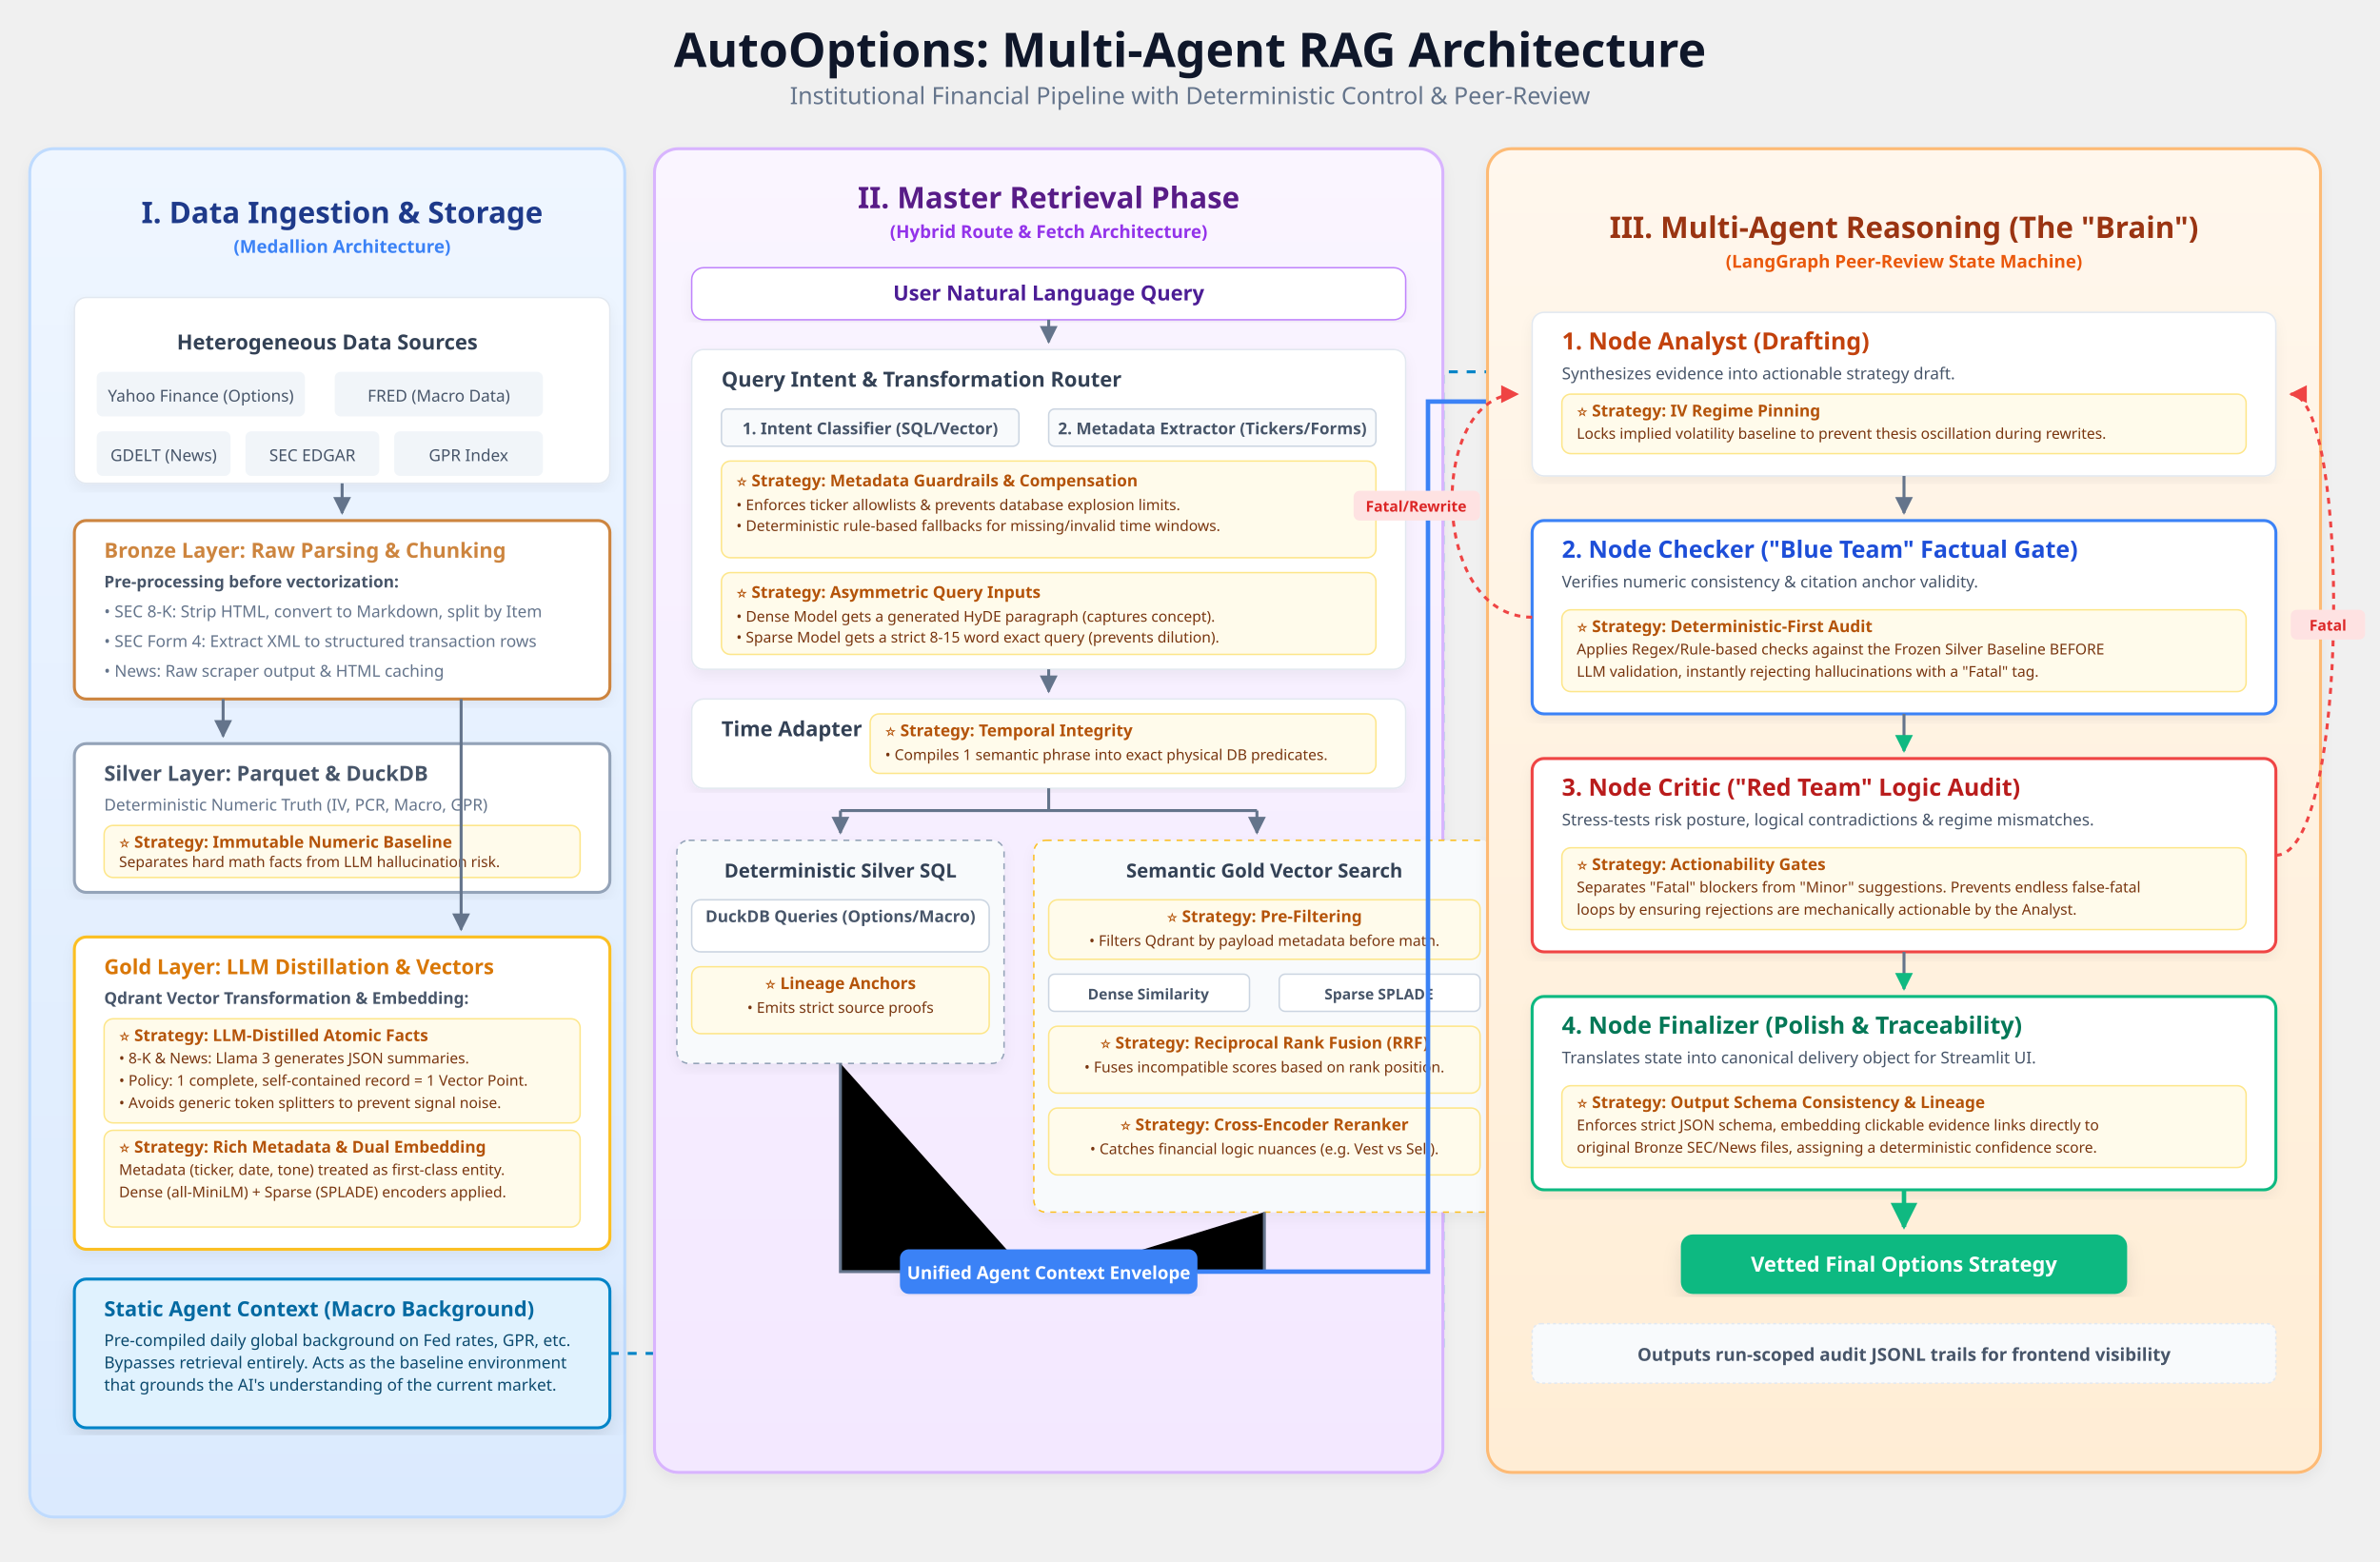
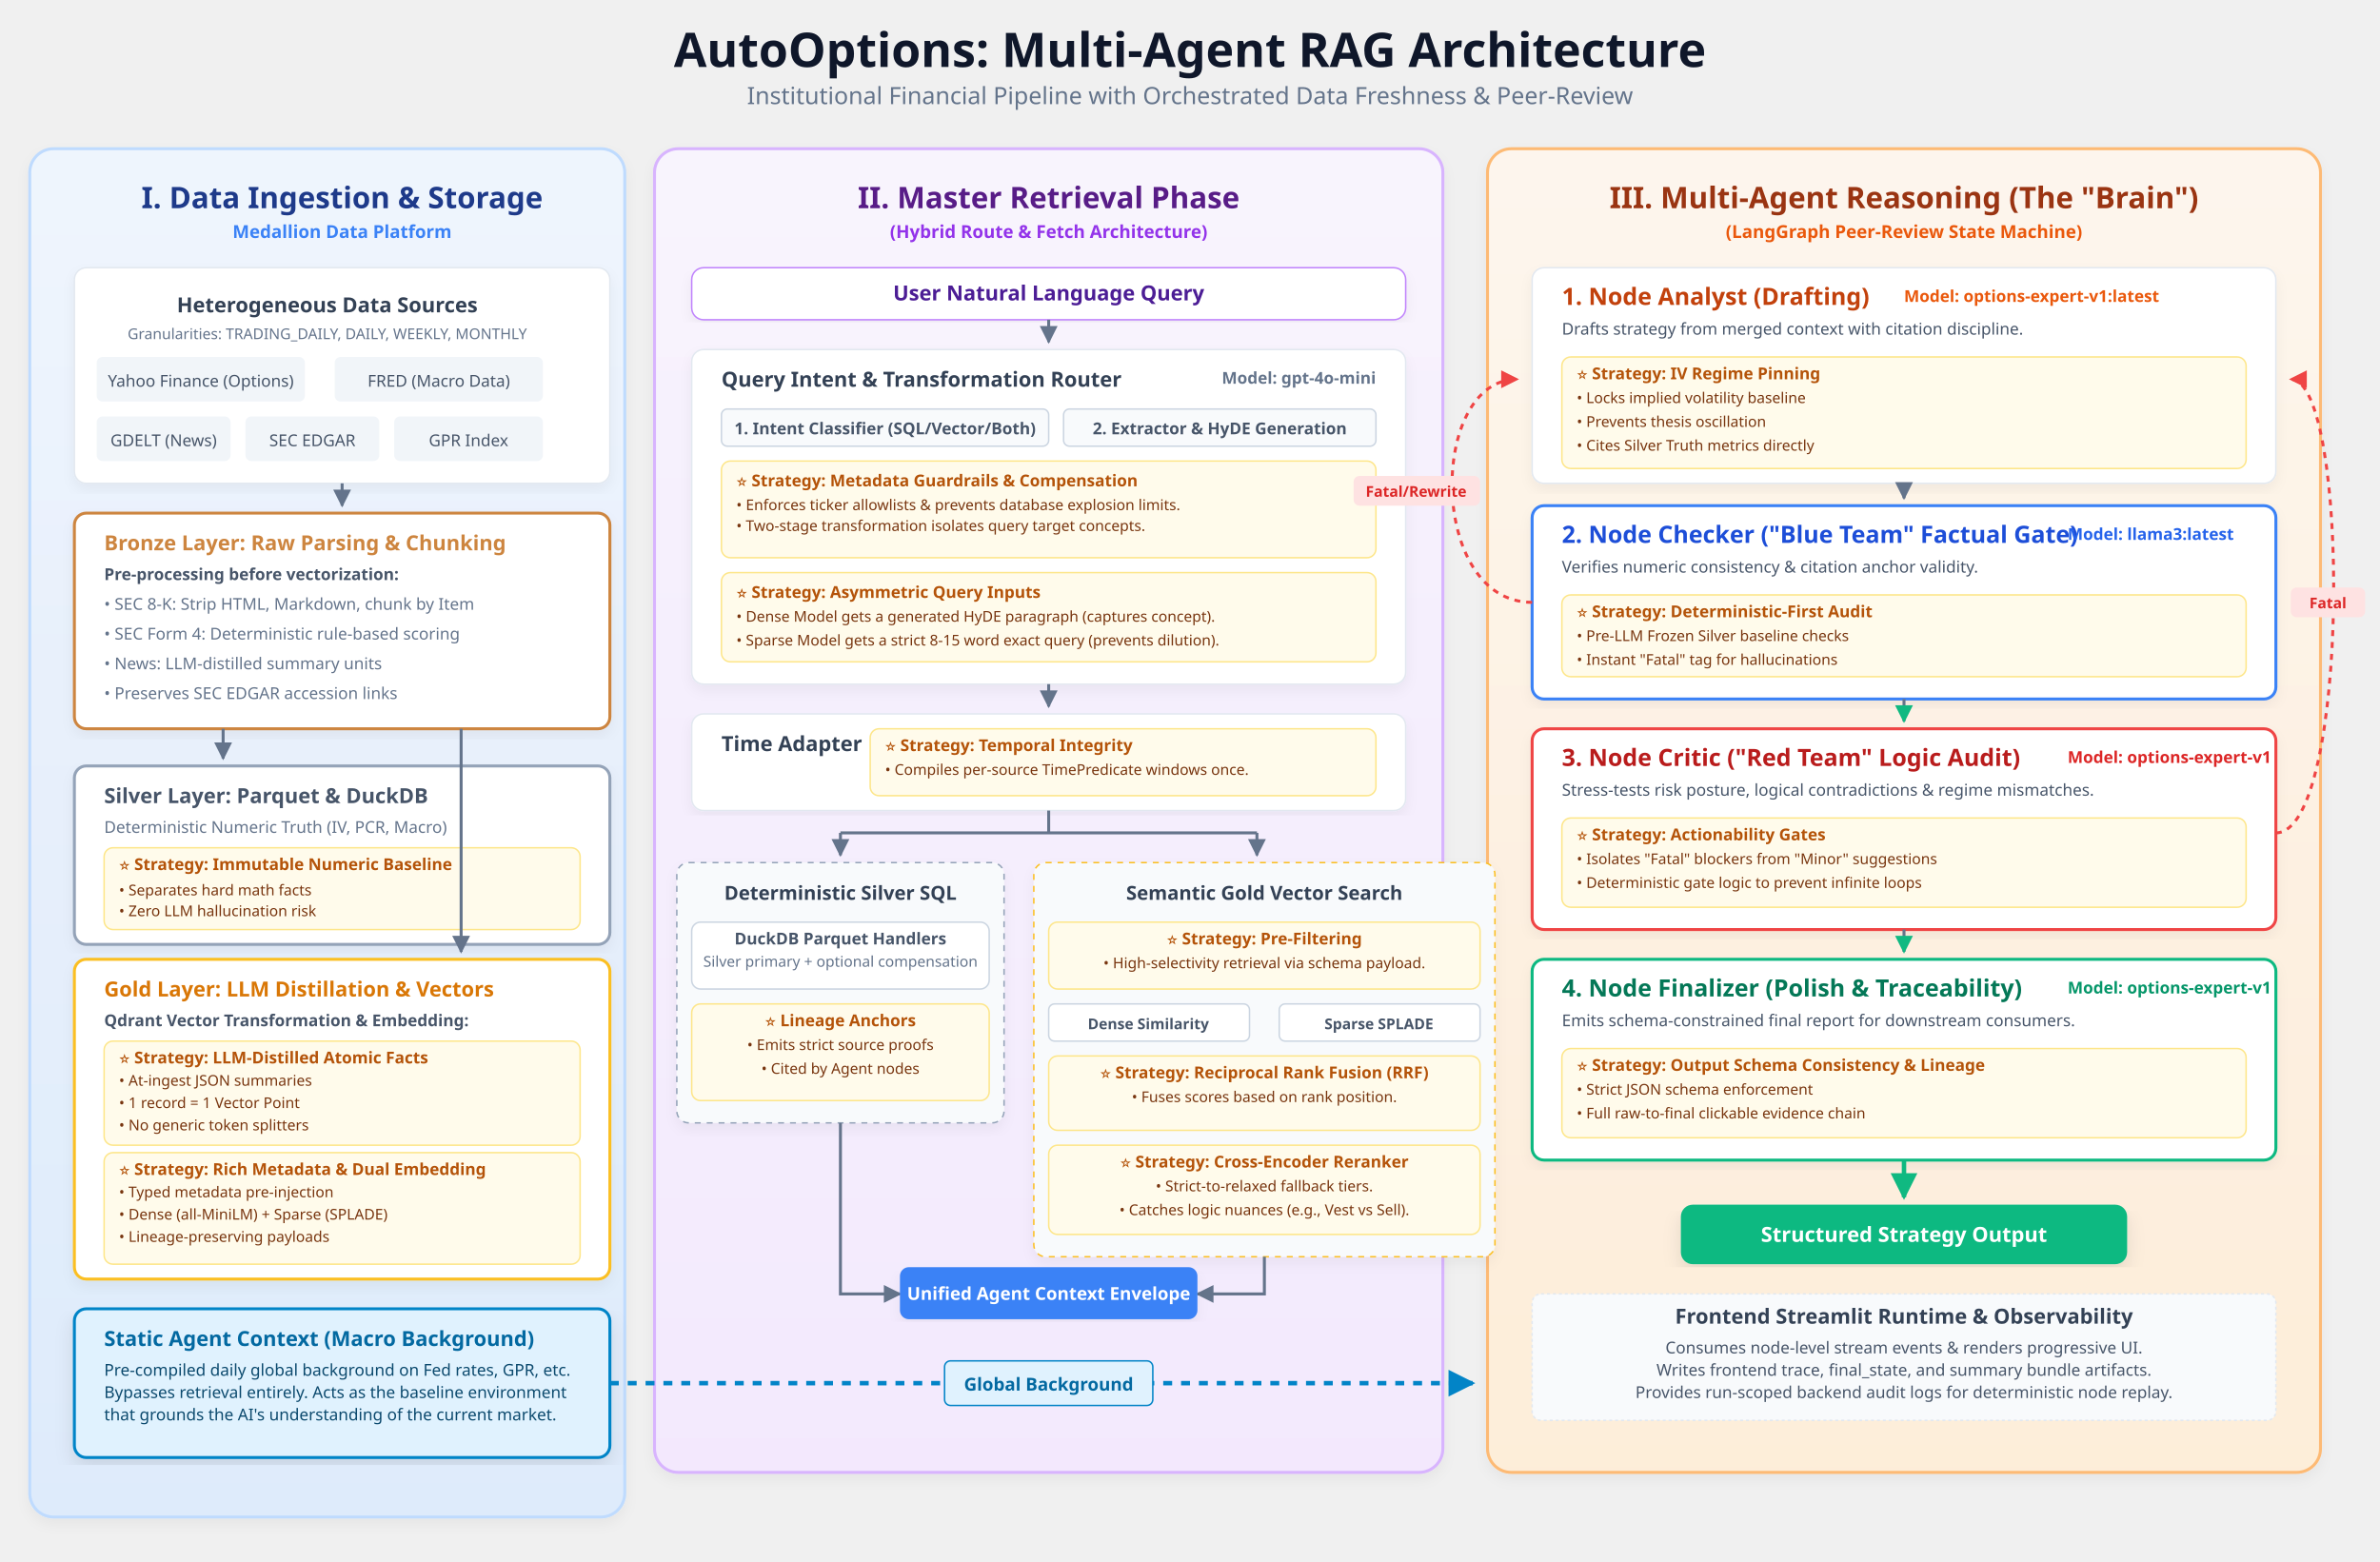
<svg xmlns="http://www.w3.org/2000/svg" viewBox="0 0 1600 1050" style="background-color: #f8fafc; font-family: 'Segoe UI', system-ui, sans-serif;">
  <defs>
    <marker id="arrow" viewBox="0 0 10 10" refX="9" refY="5" markerWidth="6" markerHeight="6" orient="auto-start-reverse">
      <path d="M 0 0 L 10 5 L 0 10 z" fill="#64748b" />
    </marker>
    <marker id="arrow-green" viewBox="0 0 10 10" refX="9" refY="5" markerWidth="6" markerHeight="6" orient="auto-start-reverse">
      <path d="M 0 0 L 10 5 L 0 10 z" fill="#10b981" />
    </marker>
    <marker id="arrow-red" viewBox="0 0 10 10" refX="9" refY="5" markerWidth="6" markerHeight="6" orient="auto-start-reverse">
      <path d="M 0 0 L 10 5 L 0 10 z" fill="#ef4444" />
    </marker>
    <marker id="arrow-blue" viewBox="0 0 10 10" refX="9" refY="5" markerWidth="6" markerHeight="6" orient="auto-start-reverse">
      <path d="M 0 0 L 10 5 L 0 10 z" fill="#3b82f6" />
    </marker>
    <marker id="arrow-macro" viewBox="0 0 10 10" refX="9" refY="5" markerWidth="6" markerHeight="6" orient="auto-start-reverse">
      <path d="M 0 0 L 10 5 L 0 10 z" fill="#0284c7" />
    </marker>
    <filter id="shadow" x="-5%" y="-5%" width="110%" height="110%">
      <feDropShadow dx="0" dy="4" stdDeviation="4" flood-opacity="0.05" />
    </filter>
    <filter id="shadow-heavy" x="-5%" y="-5%" width="110%" height="110%">
      <feDropShadow dx="0" dy="6" stdDeviation="6" flood-opacity="0.1" />
    </filter>
    <linearGradient id="bg-data" x1="0" y1="0" x2="0" y2="1">
      <stop offset="0%" stop-color="#eff6ff" />
      <stop offset="100%" stop-color="#dbeafe" />
    </linearGradient>
    <linearGradient id="bg-retrieval" x1="0" y1="0" x2="0" y2="1">
      <stop offset="0%" stop-color="#faf5ff" />
      <stop offset="100%" stop-color="#f3e8ff" />
    </linearGradient>
    <linearGradient id="bg-agent" x1="0" y1="0" x2="0" y2="1">
      <stop offset="0%" stop-color="#fff7ed" />
      <stop offset="100%" stop-color="#ffedd5" />
    </linearGradient>
  </defs>
-   <text x="800" y="45" font-size="32" font-weight="800" fill="#0f172a" text-anchor="middle">AutoOptions: Multi-Agent RAG Architecture</text>
-   <text x="800" y="70" font-size="16" font-weight="500" fill="#64748b" text-anchor="middle">Institutional Financial Pipeline with Deterministic Control &amp; Peer-Review</text>
-   <rect x="20" y="100" width="400" height="920" rx="16" fill="url(#bg-data)" stroke="#bfdbfe" stroke-width="2" filter="url(#shadow)" />
-   <text x="230" y="150" font-size="20" font-weight="700" fill="#1e3a8a" text-anchor="middle">I. Data Ingestion &amp; Storage</text>
-   <text x="230" y="170" font-size="12" font-weight="600" fill="#3b82f6" text-anchor="middle">(Medallion Architecture)</text>
-   <rect x="50" y="200" width="360" height="125" rx="8" fill="#ffffff" stroke="#e2e8f0" filter="url(#shadow)" />
-   <text x="220" y="235" font-size="14" font-weight="700" fill="#334155" text-anchor="middle">Heterogeneous Data Sources</text>
-   <rect x="65" y="250" width="140" height="30" rx="4" fill="#f1f5f9" />
-   <text x="135" y="270" font-size="11" fill="#475569" text-anchor="middle">Yahoo Finance (Options)</text>
-   <rect x="225" y="250" width="140" height="30" rx="4" fill="#f1f5f9" />
-   <text x="295" y="270" font-size="11" fill="#475569" text-anchor="middle">FRED (Macro Data)</text>
-   <rect x="65" y="290" width="90" height="30" rx="4" fill="#f1f5f9" />
-   <text x="110" y="310" font-size="11" fill="#475569" text-anchor="middle">GDELT (News)</text>
-   <rect x="165" y="290" width="90" height="30" rx="4" fill="#f1f5f9" />
-   <text x="210" y="310" font-size="11" fill="#475569" text-anchor="middle">SEC EDGAR</text>
-   <rect x="265" y="290" width="100" height="30" rx="4" fill="#f1f5f9" />
-   <text x="315" y="310" font-size="11" fill="#475569" text-anchor="middle">GPR Index</text>
-   <path d="M 230 325 L 230 345" stroke="#64748b" stroke-width="2" marker-end="url(#arrow)" />
-   <rect x="50" y="350" width="360" height="120" rx="8" fill="#ffffff" stroke="#cd853f" stroke-width="2" filter="url(#shadow)" />
-   <text x="70" y="375" font-size="14" font-weight="700" fill="#cd853f">Bronze Layer: Raw Parsing &amp; Chunking</text>
-   <text x="70" y="395" font-size="11" fill="#475569" font-weight="600">Pre-processing before vectorization:</text>
-   <text x="70" y="415" font-size="11" fill="#64748b">• SEC 8-K: Strip HTML, convert to Markdown, split by Item</text>
-   <text x="70" y="435" font-size="11" fill="#64748b">• SEC Form 4: Extract XML to structured transaction rows</text>
-   <text x="70" y="455" font-size="11" fill="#64748b">• News: Raw scraper output &amp; HTML caching</text>
-   <path d="M 150 470 L 150 495" stroke="#64748b" stroke-width="2" marker-end="url(#arrow)" />
-   <rect x="50" y="500" width="360" height="100" rx="8" fill="#ffffff" stroke="#94a3b8" stroke-width="2" filter="url(#shadow)" />
-   <text x="70" y="525" font-size="14" font-weight="700" fill="#475569">Silver Layer: Parquet &amp; DuckDB</text>
-   <text x="70" y="545" font-size="11" fill="#64748b">Deterministic Numeric Truth (IV, PCR, Macro, GPR)</text>
-   <rect x="70" y="555" width="320" height="35" rx="6" fill="#fffbeb" stroke="#fde68a" />
-   <text x="80" y="570" font-size="11" font-weight="700" fill="#b45309">⭐ Strategy: Immutable Numeric Baseline</text>
-   <text x="80" y="583" font-size="10" fill="#78350f">Separates hard math facts from LLM hallucination risk.</text>
-   <path d="M 310 470 L 310 625" stroke="#64748b" stroke-width="2" marker-end="url(#arrow)" />
-   <rect x="50" y="630" width="360" height="210" rx="8" fill="#ffffff" stroke="#fbbf24" stroke-width="2" filter="url(#shadow)" />
-   <text x="70" y="655" font-size="14" font-weight="700" fill="#d97706">Gold Layer: LLM Distillation &amp; Vectors</text>
-   <text x="70" y="675" font-size="11" fill="#475569" font-weight="600">Qdrant Vector Transformation &amp; Embedding:</text>
-   <rect x="70" y="685" width="320" height="70" rx="6" fill="#fffbeb" stroke="#fde68a" />
-   <text x="80" y="700" font-size="11" font-weight="700" fill="#b45309">⭐ Strategy: LLM-Distilled Atomic Facts</text>
-   <text x="80" y="715" font-size="10" fill="#78350f">• 8-K &amp; News: Llama 3 generates JSON summaries.</text>
-   <text x="80" y="730" font-size="10" fill="#78350f">• Policy: 1 complete, self-contained record = 1 Vector Point.</text>
-   <text x="80" y="745" font-size="10" fill="#78350f">• Avoids generic token splitters to prevent signal noise.</text>
-   <rect x="70" y="760" width="320" height="65" rx="6" fill="#fffbeb" stroke="#fde68a" />
-   <text x="80" y="775" font-size="11" font-weight="700" fill="#b45309">⭐ Strategy: Rich Metadata &amp; Dual Embedding</text>
-   <text x="80" y="790" font-size="10" fill="#78350f">Metadata (ticker, date, tone) treated as first-class entity.</text>
-   <text x="80" y="805" font-size="10" fill="#78350f">Dense (all-MiniLM) + Sparse (SPLADE) encoders applied.</text>
-   <rect x="50" y="860" width="360" height="100" rx="8" fill="#e0f2fe" stroke="#0284c7" stroke-width="2" filter="url(#shadow-heavy)" />
-   <text x="70" y="885" font-size="14" font-weight="800" fill="#0369a1">Static Agent Context (Macro Background)</text>
-   <text x="70" y="905" font-size="11" fill="#0c4a6e">Pre-compiled daily global background on Fed rates, GPR, etc.</text>
-   <text x="70" y="920" font-size="11" fill="#0c4a6e">Bypasses retrieval entirely. Acts as the baseline environment</text>
-   <text x="70" y="935" font-size="11" fill="#0c4a6e">that grounds the AI's understanding of the current market.</text>
-   <path d="M 410 910 L 970 910 L 970 250 L 1020 250" fill="none" stroke="#0284c7" stroke-width="2" stroke-dasharray="6" marker-end="url(#arrow-macro)" />
-   <rect x="440" y="100" width="530" height="890" rx="16" fill="url(#bg-retrieval)" stroke="#d8b4fe" stroke-width="2" filter="url(#shadow)" />
-   <text x="705" y="140" font-size="20" font-weight="700" fill="#581c87" text-anchor="middle">II. Master Retrieval Phase</text>
-   <text x="705" y="160" font-size="12" font-weight="600" fill="#9333ea" text-anchor="middle">(Hybrid Route &amp; Fetch Architecture)</text>
-   <rect x="465" y="180" width="480" height="35" rx="8" fill="#ffffff" stroke="#c084fc" filter="url(#shadow)" />
-   <text x="705" y="202" font-size="14" font-weight="700" fill="#4c1d95" text-anchor="middle">User Natural Language Query</text>
-   <path d="M 705 215 L 705 230" stroke="#64748b" stroke-width="2" marker-end="url(#arrow)" />
-   <rect x="465" y="235" width="480" height="215" rx="8" fill="#ffffff" stroke="#e2e8f0" filter="url(#shadow)" />
-   <text x="485" y="260" font-size="14" font-weight="700" fill="#334155">Query Intent &amp; Transformation Router</text>
-   <rect x="485" y="275" width="200" height="25" rx="4" fill="#f8fafc" stroke="#cbd5e1" />
-   <text x="585" y="292" font-size="11" font-weight="600" fill="#475569" text-anchor="middle">1. Intent Classifier (SQL/Vector)</text>
-   <rect x="705" y="275" width="220" height="25" rx="4" fill="#f8fafc" stroke="#cbd5e1" />
-   <text x="815" y="292" font-size="11" font-weight="600" fill="#475569" text-anchor="middle">2. Metadata Extractor (Tickers/Forms)</text>
-   <rect x="485" y="310" width="440" height="65" rx="6" fill="#fffbeb" stroke="#fde68a" />
-   <text x="495" y="327" font-size="11" font-weight="700" fill="#b45309">⭐ Strategy: Metadata Guardrails &amp; Compensation</text>
-   <text x="495" y="343" font-size="10" fill="#78350f">• Enforces ticker allowlists &amp; prevents database explosion limits.</text>
-   <text x="495" y="357" font-size="10" fill="#78350f">• Deterministic rule-based fallbacks for missing/invalid time windows.</text>
-   <rect x="485" y="385" width="440" height="55" rx="6" fill="#fffbeb" stroke="#fde68a" />
-   <text x="495" y="402" font-size="11" font-weight="700" fill="#b45309">⭐ Strategy: Asymmetric Query Inputs</text>
-   <text x="495" y="418" font-size="10" fill="#78350f">• Dense Model gets a generated HyDE paragraph (captures concept).</text>
-   <text x="495" y="432" font-size="10" fill="#78350f">• Sparse Model gets a strict 8-15 word exact query (prevents dilution).</text>
-   <path d="M 705 450 L 705 465" stroke="#64748b" stroke-width="2" marker-end="url(#arrow)" />
-   <rect x="465" y="470" width="480" height="60" rx="8" fill="#ffffff" stroke="#e2e8f0" filter="url(#shadow)" />
-   <text x="485" y="495" font-size="14" font-weight="700" fill="#334155">Time Adapter</text>
-   <rect x="585" y="480" width="340" height="40" rx="6" fill="#fffbeb" stroke="#fde68a" />
-   <text x="595" y="495" font-size="11" font-weight="700" fill="#b45309">⭐ Strategy: Temporal Integrity</text>
-   <text x="595" y="511" font-size="10" fill="#78350f">• Compiles 1 semantic phrase into exact physical DB predicates.</text>
-   <path d="M 705 530 L 705 545" stroke="#64748b" stroke-width="2" />
-   <path d="M 565 545 L 845 545" stroke="#64748b" stroke-width="2" />
-   <path d="M 565 545 L 565 560" stroke="#64748b" stroke-width="2" marker-end="url(#arrow)" />
-   <path d="M 845 545 L 845 560" stroke="#64748b" stroke-width="2" marker-end="url(#arrow)" />
-   <rect x="455" y="565" width="220" height="150" rx="8" fill="#f8fafc" stroke="#94a3b8" stroke-dasharray="4" filter="url(#shadow)" />
-   <text x="565" y="590" font-size="13" font-weight="700" fill="#334155" text-anchor="middle">Deterministic Silver SQL</text>
-   <rect x="465" y="605" width="200" height="35" rx="6" fill="#ffffff" stroke="#cbd5e1" />
-   <text x="565" y="620" font-size="11" font-weight="600" fill="#475569" text-anchor="middle">DuckDB Queries (Options/Macro)</text>
-   <rect x="465" y="650" width="200" height="45" rx="6" fill="#fffbeb" stroke="#fde68a" />
-   <text x="565" y="665" font-size="11" font-weight="700" fill="#b45309" text-anchor="middle">⭐ Lineage Anchors</text>
-   <text x="565" y="681" font-size="10" fill="#78350f" text-anchor="middle">• Emits strict source proofs</text>
-   <rect x="695" y="565" width="310" height="250" rx="8" fill="#f8fafc" stroke="#fbbf24" stroke-dasharray="4" filter="url(#shadow)" />
-   <text x="850" y="590" font-size="13" font-weight="700" fill="#334155" text-anchor="middle">Semantic Gold Vector Search</text>
-   <rect x="705" y="605" width="290" height="40" rx="6" fill="#fffbeb" stroke="#fde68a" />
-   <text x="850" y="620" font-size="11" font-weight="700" fill="#b45309" text-anchor="middle">⭐ Strategy: Pre-Filtering</text>
-   <text x="850" y="636" font-size="10" fill="#78350f" text-anchor="middle">• Filters Qdrant by payload metadata before math.</text>
-   <rect x="705" y="655" width="135" height="25" rx="4" fill="#ffffff" stroke="#cbd5e1" />
-   <text x="772" y="672" font-size="10" font-weight="600" fill="#475569" text-anchor="middle">Dense Similarity</text>
-   <rect x="860" y="655" width="135" height="25" rx="4" fill="#ffffff" stroke="#cbd5e1" />
-   <text x="927" y="672" font-size="10" font-weight="600" fill="#475569" text-anchor="middle">Sparse SPLADE</text>
-   <rect x="705" y="690" width="290" height="45" rx="6" fill="#fffbeb" stroke="#fde68a" />
-   <text x="850" y="705" font-size="11" font-weight="700" fill="#b45309" text-anchor="middle">⭐ Strategy: Reciprocal Rank Fusion (RRF)</text>
-   <text x="850" y="721" font-size="10" fill="#78350f" text-anchor="middle">• Fuses incompatible scores based on rank position.</text>
-   <rect x="705" y="745" width="290" height="45" rx="6" fill="#fffbeb" stroke="#fde68a" />
-   <text x="850" y="760" font-size="11" font-weight="700" fill="#b45309" text-anchor="middle">⭐ Strategy: Cross-Encoder Reranker</text>
-   <text x="850" y="776" font-size="10" fill="#78350f" text-anchor="middle">• Catches financial logic nuances (e.g. Vest vs Sell).</text>
-   <path d="M 565 715 L 565 855 L 690 855" stroke="#64748b" stroke-width="2" marker-end="url(#arrow)" />
-   <path d="M 850 815 L 850 855 L 720 855" stroke="#64748b" stroke-width="2" marker-end="url(#arrow)" />
-   <rect x="605" y="840" width="200" height="30" rx="6" fill="#3b82f6" filter="url(#shadow)" />
-   <text x="705" y="860" font-size="12" font-weight="700" fill="#ffffff" text-anchor="middle">Unified Agent Context Envelope</text>
-   <path d="M 805 855 L 960 855 L 960 270 L 1020 270" stroke="#3b82f6" stroke-width="3" fill="none" marker-end="url(#arrow-blue)" />
-   <rect x="1000" y="100" width="560" height="890" rx="16" fill="url(#bg-agent)" stroke="#fdba74" stroke-width="2" filter="url(#shadow)" />
-   <text x="1280" y="160" font-size="20" font-weight="700" fill="#9a3412" text-anchor="middle">III. Multi-Agent Reasoning (The "Brain")</text>
-   <text x="1280" y="180" font-size="12" font-weight="600" fill="#ea580c" text-anchor="middle">(LangGraph Peer-Review State Machine)</text>
-   <rect x="1030" y="210" width="500" height="110" rx="8" fill="#ffffff" stroke="#e2e8f0" filter="url(#shadow)" />
-   <text x="1050" y="235" font-size="16" font-weight="800" fill="#c2410c">1. Node Analyst (Drafting)</text>
-   <text x="1050" y="255" font-size="11" fill="#475569">Synthesizes evidence into actionable strategy draft.</text>
-   <rect x="1050" y="265" width="460" height="40" rx="6" fill="#fffbeb" stroke="#fde68a" />
-   <text x="1060" y="280" font-size="11" font-weight="700" fill="#b45309">⭐ Strategy: IV Regime Pinning</text>
-   <text x="1060" y="295" font-size="10" fill="#78350f">Locks implied volatility baseline to prevent thesis oscillation during rewrites.</text>
-   <path d="M 1280 320 L 1280 345" stroke="#64748b" stroke-width="2" marker-end="url(#arrow)" />
-   <rect x="1030" y="350" width="500" height="130" rx="8" fill="#ffffff" stroke="#3b82f6" stroke-width="2" filter="url(#shadow)" />
-   <text x="1050" y="375" font-size="16" font-weight="800" fill="#1d4ed8">2. Node Checker ("Blue Team" Factual Gate)</text>
-   <text x="1050" y="395" font-size="11" fill="#475569">Verifies numeric consistency &amp; citation anchor validity.</text>
-   <rect x="1050" y="410" width="460" height="55" rx="6" fill="#fffbeb" stroke="#fde68a" />
-   <text x="1060" y="425" font-size="11" font-weight="700" fill="#b45309">⭐ Strategy: Deterministic-First Audit</text>
-   <text x="1060" y="440" font-size="10" fill="#78350f">Applies Regex/Rule-based checks against the Frozen Silver Baseline BEFORE</text>
-   <text x="1060" y="455" font-size="10" fill="#78350f">LLM validation, instantly rejecting hallucinations with a "Fatal" tag.</text>
-   <path d="M 1280 480 L 1280 505" stroke="#64748b" stroke-width="2" marker-end="url(#arrow-green)" />
-   <path d="M 1030 415 C 960 415, 960 265, 1020 265" fill="none" stroke="#ef4444" stroke-width="2" stroke-dasharray="4" marker-end="url(#arrow-red)" />
-   <rect x="910" y="330" width="85" height="20" rx="4" fill="#fee2e2" />
-   <text x="952" y="344" font-size="10" font-weight="700" fill="#dc2626" text-anchor="middle">Fatal/Rewrite</text>
-   <rect x="1030" y="510" width="500" height="130" rx="8" fill="#ffffff" stroke="#ef4444" stroke-width="2" filter="url(#shadow)" />
-   <text x="1050" y="535" font-size="16" font-weight="800" fill="#b91c1c">3. Node Critic ("Red Team" Logic Audit)</text>
-   <text x="1050" y="555" font-size="11" fill="#475569">Stress-tests risk posture, logical contradictions &amp; regime mismatches.</text>
-   <rect x="1050" y="570" width="460" height="55" rx="6" fill="#fffbeb" stroke="#fde68a" />
-   <text x="1060" y="585" font-size="11" font-weight="700" fill="#b45309">⭐ Strategy: Actionability Gates</text>
-   <text x="1060" y="600" font-size="10" fill="#78350f">Separates "Fatal" blockers from "Minor" suggestions. Prevents endless false-fatal</text>
-   <text x="1060" y="615" font-size="10" fill="#78350f">loops by ensuring rejections are mechanically actionable by the Analyst.</text>
-   <path d="M 1280 640 L 1280 665" stroke="#64748b" stroke-width="2" marker-end="url(#arrow-green)" />
-   <path d="M 1530 575 C 1580 575, 1580 265, 1540 265" fill="none" stroke="#ef4444" stroke-width="2" stroke-dasharray="4" marker-end="url(#arrow-red)" />
-   <rect x="1540" y="410" width="50" height="20" rx="4" fill="#fee2e2" />
-   <text x="1565" y="424" font-size="10" font-weight="700" fill="#dc2626" text-anchor="middle">Fatal</text>
-   <rect x="1030" y="670" width="500" height="130" rx="8" fill="#ffffff" stroke="#10b981" stroke-width="2" filter="url(#shadow)" />
-   <text x="1050" y="695" font-size="16" font-weight="800" fill="#047857">4. Node Finalizer (Polish &amp; Traceability)</text>
-   <text x="1050" y="715" font-size="11" fill="#475569">Translates state into canonical delivery object for Streamlit UI.</text>
-   <rect x="1050" y="730" width="460" height="55" rx="6" fill="#fffbeb" stroke="#fde68a" />
-   <text x="1060" y="745" font-size="11" font-weight="700" fill="#b45309">⭐ Strategy: Output Schema Consistency &amp; Lineage</text>
-   <text x="1060" y="760" font-size="10" fill="#78350f">Enforces strict JSON schema, embedding clickable evidence links directly to</text>
-   <text x="1060" y="775" font-size="10" fill="#78350f">original Bronze SEC/News files, assigning a deterministic confidence score.</text>
-   <path d="M 1280 800 L 1280 825" stroke="#10b981" stroke-width="3" marker-end="url(#arrow-green)" />
-   <rect x="1130" y="830" width="300" height="40" rx="8" fill="#10b981" filter="url(#shadow-heavy)" />
-   <text x="1280" y="855" font-size="14" font-weight="800" fill="#ffffff" text-anchor="middle">Vetted Final Options Strategy</text>
-   <rect x="1030" y="890" width="500" height="40" rx="6" fill="#f8fafc" stroke="#e2e8f0" stroke-dasharray="2" />
-   <text x="1280" y="915" font-size="12" font-weight="600" fill="#475569" text-anchor="middle">Outputs run-scoped audit JSONL trails for frontend visibility</text>
+   <g id="background-columns">
+     <rect x="20" y="100" width="400" height="920" rx="16" fill="url(#bg-data)" fill-opacity="0.85" stroke="#bfdbfe" stroke-width="2" filter="url(#shadow)" />
+     <rect x="440" y="100" width="530" height="890" rx="16" fill="url(#bg-retrieval)" fill-opacity="0.85" stroke="#d8b4fe" stroke-width="2" filter="url(#shadow)" />
+     <rect x="1000" y="100" width="560" height="890" rx="16" fill="url(#bg-agent)" fill-opacity="0.85" stroke="#fdba74" stroke-width="2" filter="url(#shadow)" />
+   </g>
+   <g id="header">
+     <text x="800" y="45" font-size="32" font-weight="800" fill="#0f172a" text-anchor="middle">AutoOptions: Multi-Agent RAG Architecture</text>
+     <text x="800" y="70" font-size="16" font-weight="500" fill="#64748b" text-anchor="middle">Institutional Financial Pipeline with Orchestrated Data Freshness &amp; Peer-Review</text>
+   </g>
+   <g id="column-1">
+     <text x="230" y="140" font-size="20" font-weight="700" fill="#1e3a8a" text-anchor="middle">I. Data Ingestion &amp; Storage</text>
+     <text x="230" y="160" font-size="12" font-weight="600" fill="#3b82f6" text-anchor="middle">Medallion Data Platform</text>
+     <rect x="50" y="180" width="360" height="145" rx="8" fill="#ffffff" stroke="#e2e8f0" filter="url(#shadow)" />
+     <text x="220" y="210" font-size="14" font-weight="700" fill="#334155" text-anchor="middle">Heterogeneous Data Sources</text>
+     <text x="220" y="228" font-size="10" font-weight="500" fill="#64748b" text-anchor="middle">Granularities: TRADING_DAILY, DAILY, WEEKLY, MONTHLY</text>
+     <rect x="65" y="240" width="140" height="30" rx="4" fill="#f1f5f9" />
+     <text x="135" y="260" font-size="11" fill="#475569" text-anchor="middle">Yahoo Finance (Options)</text>
+     <rect x="225" y="240" width="140" height="30" rx="4" fill="#f1f5f9" />
+     <text x="295" y="260" font-size="11" fill="#475569" text-anchor="middle">FRED (Macro Data)</text>
+     <rect x="65" y="280" width="90" height="30" rx="4" fill="#f1f5f9" />
+     <text x="110" y="300" font-size="11" fill="#475569" text-anchor="middle">GDELT (News)</text>
+     <rect x="165" y="280" width="90" height="30" rx="4" fill="#f1f5f9" />
+     <text x="210" y="300" font-size="11" fill="#475569" text-anchor="middle">SEC EDGAR</text>
+     <rect x="265" y="280" width="100" height="30" rx="4" fill="#f1f5f9" />
+     <text x="315" y="300" font-size="11" fill="#475569" text-anchor="middle">GPR Index</text>
+     <path d="M 230 325 L 230 340" stroke="#64748b" stroke-width="2" marker-end="url(#arrow)" />
+     <rect x="50" y="345" width="360" height="145" rx="8" fill="#ffffff" stroke="#cd853f" stroke-width="2" filter="url(#shadow)" />
+     <text x="70" y="370" font-size="14" font-weight="700" fill="#cd853f">Bronze Layer: Raw Parsing &amp; Chunking</text>
+     <text x="70" y="390" font-size="11" fill="#475569" font-weight="600">Pre-processing before vectorization:</text>
+     <text x="70" y="410" font-size="11" fill="#64748b">• SEC 8-K: Strip HTML, Markdown, chunk by Item</text>
+     <text x="70" y="430" font-size="11" fill="#64748b">• SEC Form 4: Deterministic rule-based scoring</text>
+     <text x="70" y="450" font-size="11" fill="#64748b">• News: LLM-distilled summary units</text>
+     <text x="70" y="470" font-size="11" fill="#64748b">• Preserves SEC EDGAR accession links</text>
+     <path d="M 150 490 L 150 510" stroke="#64748b" stroke-width="2" marker-end="url(#arrow)" />
+     <rect x="50" y="515" width="360" height="120" rx="8" fill="#ffffff" stroke="#94a3b8" stroke-width="2" filter="url(#shadow)" />
+     <text x="70" y="540" font-size="14" font-weight="700" fill="#475569">Silver Layer: Parquet &amp; DuckDB</text>
+     <text x="70" y="560" font-size="11" fill="#64748b">Deterministic Numeric Truth (IV, PCR, Macro)</text>
+     <rect x="70" y="570" width="320" height="55" rx="6" fill="#fffbeb" stroke="#fde68a" />
+     <text x="80" y="585" font-size="11" font-weight="700" fill="#b45309">⭐ Strategy: Immutable Numeric Baseline</text>
+     <text x="80" y="602" font-size="10" fill="#78350f">• Separates hard math facts</text>
+     <text x="80" y="616" font-size="10" fill="#78350f">• Zero LLM hallucination risk</text>
+     <path d="M 310 490 L 310 640" stroke="#64748b" stroke-width="2" marker-end="url(#arrow)" />
+     <rect x="50" y="645" width="360" height="215" rx="8" fill="#ffffff" stroke="#fbbf24" stroke-width="2" filter="url(#shadow)" />
+     <text x="70" y="670" font-size="14" font-weight="700" fill="#d97706">Gold Layer: LLM Distillation &amp; Vectors</text>
+     <text x="70" y="690" font-size="11" fill="#475569" font-weight="600">Qdrant Vector Transformation &amp; Embedding:</text>
+     <rect x="70" y="700" width="320" height="70" rx="6" fill="#fffbeb" stroke="#fde68a" />
+     <text x="80" y="715" font-size="11" font-weight="700" fill="#b45309">⭐ Strategy: LLM-Distilled Atomic Facts</text>
+     <text x="80" y="730" font-size="10" fill="#78350f">• At-ingest JSON summaries</text>
+     <text x="80" y="745" font-size="10" fill="#78350f">• 1 record = 1 Vector Point</text>
+     <text x="80" y="760" font-size="10" fill="#78350f">• No generic token splitters</text>
+     <rect x="70" y="775" width="320" height="75" rx="6" fill="#fffbeb" stroke="#fde68a" />
+     <text x="80" y="790" font-size="11" font-weight="700" fill="#b45309">⭐ Strategy: Rich Metadata &amp; Dual Embedding</text>
+     <text x="80" y="805" font-size="10" fill="#78350f">• Typed metadata pre-injection</text>
+     <text x="80" y="820" font-size="10" fill="#78350f">• Dense (all-MiniLM) + Sparse (SPLADE)</text>
+     <text x="80" y="835" font-size="10" fill="#78350f">• Lineage-preserving payloads</text>
+     <rect x="50" y="880" width="360" height="100" rx="8" fill="#e0f2fe" stroke="#0284c7" stroke-width="2" filter="url(#shadow-heavy)" />
+     <text x="70" y="905" font-size="14" font-weight="800" fill="#0369a1">Static Agent Context (Macro Background)</text>
+     <text x="70" y="925" font-size="11" fill="#0c4a6e">Pre-compiled daily global background on Fed rates, GPR, etc.</text>
+     <text x="70" y="940" font-size="11" fill="#0c4a6e">Bypasses retrieval entirely. Acts as the baseline environment</text>
+     <text x="70" y="955" font-size="11" fill="#0c4a6e">that grounds the AI's understanding of the current market.</text>
+   </g>
+   <g id="column-2">
+     <text x="705" y="140" font-size="20" font-weight="700" fill="#581c87" text-anchor="middle">II. Master Retrieval Phase</text>
+     <text x="705" y="160" font-size="12" font-weight="600" fill="#9333ea" text-anchor="middle">(Hybrid Route &amp; Fetch Architecture)</text>
+     <rect x="465" y="180" width="480" height="35" rx="8" fill="#ffffff" stroke="#c084fc" filter="url(#shadow)" />
+     <text x="705" y="202" font-size="14" font-weight="700" fill="#4c1d95" text-anchor="middle">User Natural Language Query</text>
+     <path d="M 705 215 L 705 230" stroke="#64748b" stroke-width="2" marker-end="url(#arrow)" />
+     <rect x="465" y="235" width="480" height="225" rx="8" fill="#ffffff" stroke="#e2e8f0" filter="url(#shadow)" />
+     <text x="485" y="260" font-size="14" font-weight="700" fill="#334155">Query Intent &amp; Transformation Router</text>
+     <text x="925" y="258" font-size="11" font-weight="600" fill="#64748b" text-anchor="end">Model: gpt-4o-mini</text>
+     <rect x="485" y="275" width="220" height="25" rx="4" fill="#f8fafc" stroke="#cbd5e1" />
+     <text x="595" y="292" font-size="11" font-weight="600" fill="#475569" text-anchor="middle">1. Intent Classifier (SQL/Vector/Both)</text>
+     <rect x="715" y="275" width="210" height="25" rx="4" fill="#f8fafc" stroke="#cbd5e1" />
+     <text x="820" y="292" font-size="11" font-weight="600" fill="#475569" text-anchor="middle">2. Extractor &amp; HyDE Generation</text>
+     <rect x="485" y="310" width="440" height="65" rx="6" fill="#fffbeb" stroke="#fde68a" />
+     <text x="495" y="327" font-size="11" font-weight="700" fill="#b45309">⭐ Strategy: Metadata Guardrails &amp; Compensation</text>
+     <text x="495" y="343" font-size="10" fill="#78350f">• Enforces ticker allowlists &amp; prevents database explosion limits.</text>
+     <text x="495" y="357" font-size="10" fill="#78350f">• Two-stage transformation isolates query target concepts.</text>
+     <rect x="485" y="385" width="440" height="60" rx="6" fill="#fffbeb" stroke="#fde68a" />
+     <text x="495" y="402" font-size="11" font-weight="700" fill="#b45309">⭐ Strategy: Asymmetric Query Inputs</text>
+     <text x="495" y="418" font-size="10" fill="#78350f">• Dense Model gets a generated HyDE paragraph (captures concept).</text>
+     <text x="495" y="434" font-size="10" fill="#78350f">• Sparse Model gets a strict 8-15 word exact query (prevents dilution).</text>
+     <path d="M 705 460 L 705 475" stroke="#64748b" stroke-width="2" marker-end="url(#arrow)" />
+     <rect x="465" y="480" width="480" height="65" rx="8" fill="#ffffff" stroke="#e2e8f0" filter="url(#shadow)" />
+     <text x="485" y="505" font-size="14" font-weight="700" fill="#334155">Time Adapter</text>
+     <rect x="585" y="490" width="340" height="45" rx="6" fill="#fffbeb" stroke="#fde68a" />
+     <text x="595" y="505" font-size="11" font-weight="700" fill="#b45309">⭐ Strategy: Temporal Integrity</text>
+     <text x="595" y="521" font-size="10" fill="#78350f">• Compiles per-source TimePredicate windows once.</text>
+     <path d="M 705 545 L 705 560" stroke="#64748b" stroke-width="2" />
+     <path d="M 565 560 L 845 560" stroke="#64748b" stroke-width="2" />
+     <path d="M 565 560 L 565 575" stroke="#64748b" stroke-width="2" marker-end="url(#arrow)" />
+     <path d="M 845 560 L 845 575" stroke="#64748b" stroke-width="2" marker-end="url(#arrow)" />
+     <rect x="455" y="580" width="220" height="175" rx="8" fill="#f8fafc" stroke="#94a3b8" stroke-dasharray="4" filter="url(#shadow)" />
+     <text x="565" y="605" font-size="13" font-weight="700" fill="#334155" text-anchor="middle">Deterministic Silver SQL</text>
+     <rect x="465" y="620" width="200" height="45" rx="6" fill="#ffffff" stroke="#cbd5e1" />
+     <text x="565" y="635" font-size="11" font-weight="600" fill="#475569" text-anchor="middle">DuckDB Parquet Handlers</text>
+     <text x="565" y="650" font-size="10" font-weight="500" fill="#64748b" text-anchor="middle">Silver primary + optional compensation</text>
+     <rect x="465" y="675" width="200" height="65" rx="6" fill="#fffbeb" stroke="#fde68a" />
+     <text x="565" y="690" font-size="11" font-weight="700" fill="#b45309" text-anchor="middle">⭐ Lineage Anchors</text>
+     <text x="565" y="706" font-size="10" fill="#78350f" text-anchor="middle">• Emits strict source proofs</text>
+     <text x="565" y="722" font-size="10" fill="#78350f" text-anchor="middle">• Cited by Agent nodes</text>
+     <rect x="695" y="580" width="310" height="265" rx="8" fill="#f8fafc" stroke="#fbbf24" stroke-dasharray="4" filter="url(#shadow)" />
+     <text x="850" y="605" font-size="13" font-weight="700" fill="#334155" text-anchor="middle">Semantic Gold Vector Search</text>
+     <rect x="705" y="620" width="290" height="45" rx="6" fill="#fffbeb" stroke="#fde68a" />
+     <text x="850" y="635" font-size="11" font-weight="700" fill="#b45309" text-anchor="middle">⭐ Strategy: Pre-Filtering</text>
+     <text x="850" y="651" font-size="10" fill="#78350f" text-anchor="middle">• High-selectivity retrieval via schema payload.</text>
+     <rect x="705" y="675" width="135" height="25" rx="4" fill="#ffffff" stroke="#cbd5e1" />
+     <text x="772" y="692" font-size="10" font-weight="600" fill="#475569" text-anchor="middle">Dense Similarity</text>
+     <rect x="860" y="675" width="135" height="25" rx="4" fill="#ffffff" stroke="#cbd5e1" />
+     <text x="927" y="692" font-size="10" font-weight="600" fill="#475569" text-anchor="middle">Sparse SPLADE</text>
+     <rect x="705" y="710" width="290" height="50" rx="6" fill="#fffbeb" stroke="#fde68a" />
+     <text x="850" y="725" font-size="11" font-weight="700" fill="#b45309" text-anchor="middle">⭐ Strategy: Reciprocal Rank Fusion (RRF)</text>
+     <text x="850" y="741" font-size="10" fill="#78350f" text-anchor="middle">• Fuses scores based on rank position.</text>
+     <rect x="705" y="770" width="290" height="60" rx="6" fill="#fffbeb" stroke="#fde68a" />
+     <text x="850" y="785" font-size="11" font-weight="700" fill="#b45309" text-anchor="middle">⭐ Strategy: Cross-Encoder Reranker</text>
+     <text x="850" y="801" font-size="10" fill="#78350f" text-anchor="middle">• Strict-to-relaxed fallback tiers.</text>
+     <text x="850" y="817" font-size="10" fill="#78350f" text-anchor="middle">• Catches logic nuances (e.g., Vest vs Sell).</text>
+     <path d="M 565 755 L 565 870 L 605 870" stroke="#64748b" stroke-width="2" fill="none" marker-end="url(#arrow)" />
+     <path d="M 850 845 L 850 870 L 805 870" stroke="#64748b" stroke-width="2" fill="none" marker-end="url(#arrow)" />
+     <rect x="605" y="852" width="200" height="35" rx="6" fill="#3b82f6" filter="url(#shadow)" />
+     <text x="705" y="874" font-size="12" font-weight="700" fill="#ffffff" text-anchor="middle">Unified Agent Context Envelope</text>
+   </g>
+   <g id="column-3">
+     <text x="1280" y="140" font-size="20" font-weight="700" fill="#9a3412" text-anchor="middle">III. Multi-Agent Reasoning (The "Brain")</text>
+     <text x="1280" y="160" font-size="12" font-weight="600" fill="#ea580c" text-anchor="middle">(LangGraph Peer-Review State Machine)</text>
+     <rect x="1030" y="180" width="500" height="145" rx="8" fill="#ffffff" stroke="#e2e8f0" filter="url(#shadow)" />
+     <text x="1050" y="205" font-size="16" font-weight="800" fill="#c2410c">1. Node Analyst (Drafting)</text>
+     <text x="1280" y="203" font-size="11" font-weight="700" fill="#ea580c" text-anchor="start">Model: options-expert-v1:latest</text>
+     <text x="1050" y="225" font-size="11" fill="#475569">Drafts strategy from merged context with citation discipline.</text>
+     <rect x="1050" y="240" width="460" height="75" rx="6" fill="#fffbeb" stroke="#fde68a" />
+     <text x="1060" y="255" font-size="11" font-weight="700" fill="#b45309">⭐ Strategy: IV Regime Pinning</text>
+     <text x="1060" y="271" font-size="10" fill="#78350f">• Locks implied volatility baseline</text>
+     <text x="1060" y="287" font-size="10" fill="#78350f">• Prevents thesis oscillation</text>
+     <text x="1060" y="303" font-size="10" fill="#78350f">• Cites Silver Truth metrics directly</text>
+     <path d="M 1280 325 L 1280 335" stroke="#64748b" stroke-width="2" marker-end="url(#arrow)" />
+     <rect x="1030" y="340" width="500" height="130" rx="8" fill="#ffffff" stroke="#3b82f6" stroke-width="2" filter="url(#shadow)" />
+     <text x="1050" y="365" font-size="16" font-weight="800" fill="#1d4ed8">2. Node Checker ("Blue Team" Factual Gate)</text>
+     <text x="1390" y="363" font-size="11" font-weight="700" fill="#2563eb" text-anchor="start">Model: llama3:latest</text>
+     <text x="1050" y="385" font-size="11" fill="#475569">Verifies numeric consistency &amp; citation anchor validity.</text>
+     <rect x="1050" y="400" width="460" height="55" rx="6" fill="#fffbeb" stroke="#fde68a" />
+     <text x="1060" y="415" font-size="11" font-weight="700" fill="#b45309">⭐ Strategy: Deterministic-First Audit</text>
+     <text x="1060" y="431" font-size="10" fill="#78350f">• Pre-LLM Frozen Silver baseline checks</text>
+     <text x="1060" y="447" font-size="10" fill="#78350f">• Instant "Fatal" tag for hallucinations</text>
+     <path d="M 1280 470 L 1280 485" stroke="#64748b" stroke-width="2" marker-end="url(#arrow-green)" />
+     <path d="M 1030 405 C 960 405, 960 255, 1020 255" fill="none" stroke="#ef4444" stroke-width="2" stroke-dasharray="4" marker-end="url(#arrow-red)" />
+     <rect x="910" y="320" width="85" height="20" rx="4" fill="#fee2e2" />
+     <text x="952" y="334" font-size="10" font-weight="700" fill="#dc2626" text-anchor="middle">Fatal/Rewrite</text>
+     <rect x="1030" y="490" width="500" height="135" rx="8" fill="#ffffff" stroke="#ef4444" stroke-width="2" filter="url(#shadow)" />
+     <text x="1050" y="515" font-size="16" font-weight="800" fill="#b91c1c">3. Node Critic ("Red Team" Logic Audit)</text>
+     <text x="1390" y="513" font-size="11" font-weight="700" fill="#dc2626" text-anchor="start">Model: options-expert-v1</text>
+     <text x="1050" y="535" font-size="11" fill="#475569">Stress-tests risk posture, logical contradictions &amp; regime mismatches.</text>
+     <rect x="1050" y="550" width="460" height="60" rx="6" fill="#fffbeb" stroke="#fde68a" />
+     <text x="1060" y="565" font-size="11" font-weight="700" fill="#b45309">⭐ Strategy: Actionability Gates</text>
+     <text x="1060" y="581" font-size="10" fill="#78350f">• Isolates "Fatal" blockers from "Minor" suggestions</text>
+     <text x="1060" y="597" font-size="10" fill="#78350f">• Deterministic gate logic to prevent infinite loops</text>
+     <path d="M 1280 625 L 1280 640" stroke="#64748b" stroke-width="2" marker-end="url(#arrow-green)" />
+     <path d="M 1530 560 C 1580 560, 1580 255, 1540 255" fill="none" stroke="#ef4444" stroke-width="2" stroke-dasharray="4" marker-end="url(#arrow-red)" />
+     <rect x="1540" y="395" width="50" height="20" rx="4" fill="#fee2e2" />
+     <text x="1565" y="409" font-size="10" font-weight="700" fill="#dc2626" text-anchor="middle">Fatal</text>
+     <rect x="1030" y="645" width="500" height="135" rx="8" fill="#ffffff" stroke="#10b981" stroke-width="2" filter="url(#shadow)" />
+     <text x="1050" y="670" font-size="16" font-weight="800" fill="#047857">4. Node Finalizer (Polish &amp; Traceability)</text>
+     <text x="1390" y="668" font-size="11" font-weight="700" fill="#059669" text-anchor="start">Model: options-expert-v1</text>
+     <text x="1050" y="690" font-size="11" fill="#475569">Emits schema-constrained final report for downstream consumers.</text>
+     <rect x="1050" y="705" width="460" height="60" rx="6" fill="#fffbeb" stroke="#fde68a" />
+     <text x="1060" y="720" font-size="11" font-weight="700" fill="#b45309">⭐ Strategy: Output Schema Consistency &amp; Lineage</text>
+     <text x="1060" y="736" font-size="10" fill="#78350f">• Strict JSON schema enforcement</text>
+     <text x="1060" y="752" font-size="10" fill="#78350f">• Full raw-to-final clickable evidence chain</text>
+     <path d="M 1280 780 L 1280 805" stroke="#10b981" stroke-width="3" marker-end="url(#arrow-green)" />
+     <rect x="1130" y="810" width="300" height="40" rx="8" fill="#10b981" filter="url(#shadow-heavy)" />
+     <text x="1280" y="835" font-size="14" font-weight="800" fill="#ffffff" text-anchor="middle">Structured Strategy Output</text>
+     <rect x="1030" y="870" width="500" height="85" rx="6" fill="#f8fafc" stroke="#e2e8f0" stroke-dasharray="2" />
+     <text x="1280" y="890" font-size="14" font-weight="800" fill="#334155" text-anchor="middle">Frontend Streamlit Runtime &amp; Observability</text>
+     <text x="1280" y="910" font-size="11" fill="#475569" text-anchor="middle">Consumes node-level stream events &amp; renders progressive UI.</text>
+     <text x="1280" y="925" font-size="11" fill="#475569" text-anchor="middle">Writes frontend trace, final_state, and summary bundle artifacts.</text>
+     <text x="1280" y="940" font-size="11" fill="#475569" text-anchor="middle">Provides run-scoped backend audit logs for deterministic node replay.</text>
+   </g>
+   <g id="cross-block-arrows">
+     <path d="M 410 930 L 990 930" fill="none" stroke="#0284c7" stroke-width="3" stroke-dasharray="6" marker-end="url(#arrow-macro)" />
+     <rect x="635" y="915" width="140" height="30" rx="4" fill="#e0f2fe" stroke="#0284c7" stroke-width="1" />
+     <text x="705" y="935" font-size="12" font-weight="700" fill="#0369a1" text-anchor="middle">Global Background</text>
+   </g>
</svg>
